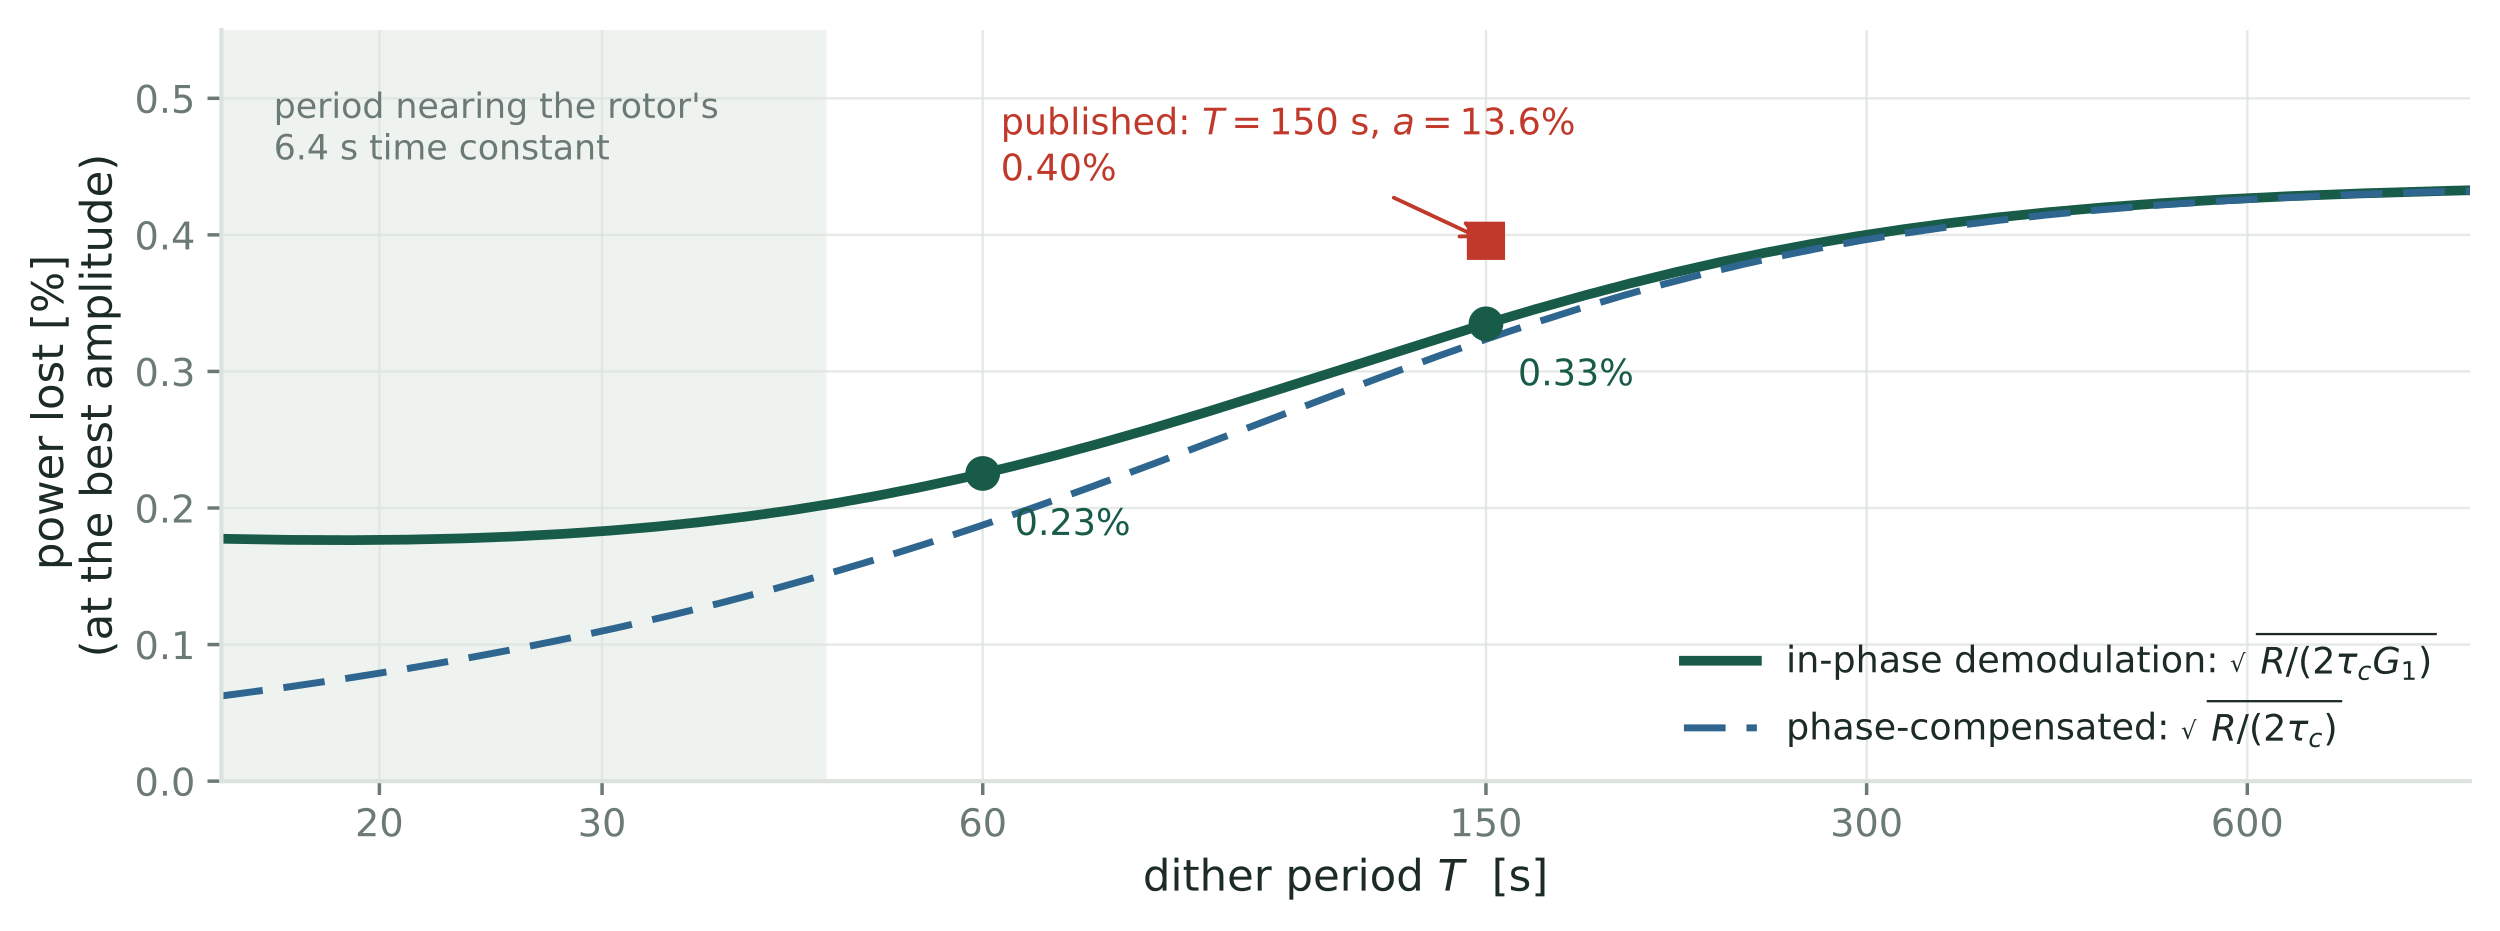
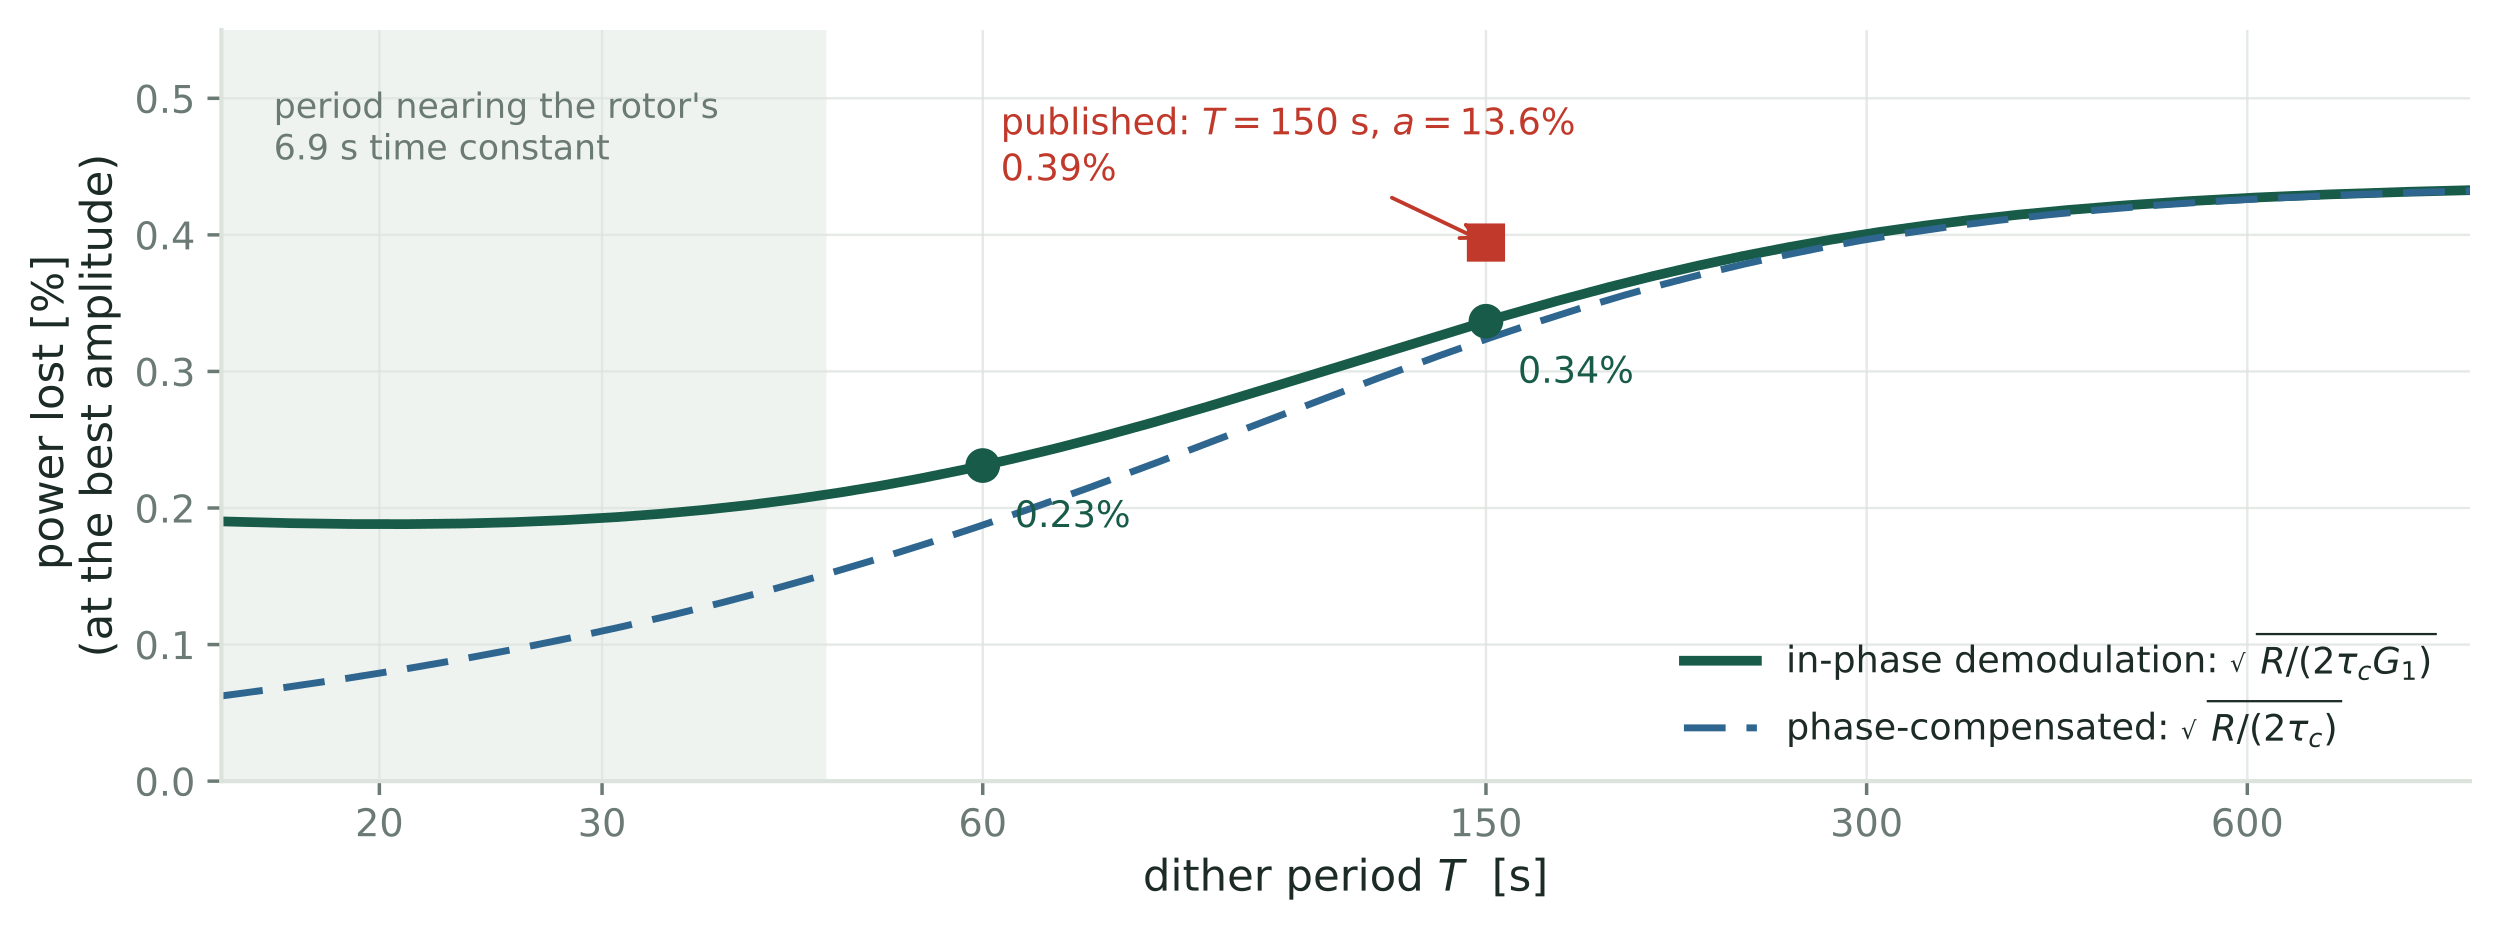
<svg xmlns="http://www.w3.org/2000/svg" xmlns:xlink="http://www.w3.org/1999/xlink" width="719.648pt" height="267.767pt" viewBox="0 0 719.648 267.767" version="1.1">
  <defs>
    <style type="text/css">*{stroke-linejoin: round; stroke-linecap: butt}</style>
  </defs>
  <g id="figure_1">
    <g id="patch_1">
      <path d="M 0 267.767  L 719.648 267.767  L 719.648 0  L 0 0  L 0 267.767  z " style="fill: none" />
    </g>
    <g id="axes_1">
      <g id="patch_2">
        <path d="M 63.728 224.856  L 711.008 224.856  L 711.008 8.64  L 63.728 8.64  L 63.728 224.856  z " style="fill: none" />
      </g>
      <g id="patch_3">
-         <path d="M 63.728 224.856  L 237.409 224.856  L 237.409 8.64  L 63.728 8.64  z " clip-path="url(#p1327e90490)" style="fill: #eef3f0; stroke: #eef3f0; stroke-linejoin: miter" />
+         <path d="M 63.728 224.856  L 237.409 224.856  L 237.409 8.64  L 63.728 8.64  z " clip-path="url(#p5c2ed7537e)" style="fill: #eef3f0; stroke: #eef3f0; stroke-linejoin: miter" />
      </g>
      <g id="matplotlib.axis_1">
        <g id="xtick_1">
          <g id="line2d_1">
-             <path d="M 109.208 224.856  L 109.208 8.64  " clip-path="url(#p1327e90490)" style="fill: none; stroke: #dce3dd; stroke-opacity: 0.75; stroke-width: 0.7; stroke-linecap: square" />
+             <path d="M 109.208 224.856  L 109.208 8.64  " clip-path="url(#p5c2ed7537e)" style="fill: none; stroke: #dce3dd; stroke-opacity: 0.75; stroke-width: 0.7; stroke-linecap: square" />
          </g>
          <g id="line2d_2">
            <defs>
-               <path id="m10ecbcbae9" d="M 0 0  L 0 4  " style="stroke: #6b7a74" />
+               <path id="mdf9f4fb41c" d="M 0 0  L 0 4  " style="stroke: #6b7a74" />
            </defs>
            <g>
-               <use xlink:href="#m10ecbcbae9" x="109.208" y="224.856" style="fill: #6b7a74; stroke: #6b7a74" />
+               <use xlink:href="#mdf9f4fb41c" x="109.208" y="224.856" style="fill: #6b7a74; stroke: #6b7a74" />
            </g>
          </g>
          <g id="text_1">
            <text style="font-size: 11px; font-family: 'Source Sans Pro', 'DejaVu Sans', 'Helvetica', 'Arial', sans-serif; text-anchor: middle; fill: #6b7a74" x="109.208" y="240.714" transform="rotate(-0 109.2084 240.7143)">20</text>
          </g>
        </g>
        <g id="xtick_2">
          <g id="line2d_3">
-             <path d="M 173.309 224.856  L 173.309 8.64  " clip-path="url(#p1327e90490)" style="fill: none; stroke: #dce3dd; stroke-opacity: 0.75; stroke-width: 0.7; stroke-linecap: square" />
+             <path d="M 173.309 224.856  L 173.309 8.64  " clip-path="url(#p5c2ed7537e)" style="fill: none; stroke: #dce3dd; stroke-opacity: 0.75; stroke-width: 0.7; stroke-linecap: square" />
          </g>
          <g id="line2d_4">
            <g>
-               <use xlink:href="#m10ecbcbae9" x="173.309" y="224.856" style="fill: #6b7a74; stroke: #6b7a74" />
+               <use xlink:href="#mdf9f4fb41c" x="173.309" y="224.856" style="fill: #6b7a74; stroke: #6b7a74" />
            </g>
          </g>
          <g id="text_2">
            <text style="font-size: 11px; font-family: 'Source Sans Pro', 'DejaVu Sans', 'Helvetica', 'Arial', sans-serif; text-anchor: middle; fill: #6b7a74" x="173.309" y="240.714" transform="rotate(-0 173.3089 240.7143)">30</text>
          </g>
        </g>
        <g id="xtick_3">
          <g id="line2d_5">
-             <path d="M 282.889 224.856  L 282.889 8.64  " clip-path="url(#p1327e90490)" style="fill: none; stroke: #dce3dd; stroke-opacity: 0.75; stroke-width: 0.7; stroke-linecap: square" />
+             <path d="M 282.889 224.856  L 282.889 8.64  " clip-path="url(#p5c2ed7537e)" style="fill: none; stroke: #dce3dd; stroke-opacity: 0.75; stroke-width: 0.7; stroke-linecap: square" />
          </g>
          <g id="line2d_6">
            <g>
-               <use xlink:href="#m10ecbcbae9" x="282.889" y="224.856" style="fill: #6b7a74; stroke: #6b7a74" />
+               <use xlink:href="#mdf9f4fb41c" x="282.889" y="224.856" style="fill: #6b7a74; stroke: #6b7a74" />
            </g>
          </g>
          <g id="text_3">
            <text style="font-size: 11px; font-family: 'Source Sans Pro', 'DejaVu Sans', 'Helvetica', 'Arial', sans-serif; text-anchor: middle; fill: #6b7a74" x="282.889" y="240.714" transform="rotate(-0 282.8894 240.7143)">60</text>
          </g>
        </g>
        <g id="xtick_4">
          <g id="line2d_7">
-             <path d="M 427.747 224.856  L 427.747 8.64  " clip-path="url(#p1327e90490)" style="fill: none; stroke: #dce3dd; stroke-opacity: 0.75; stroke-width: 0.7; stroke-linecap: square" />
+             <path d="M 427.747 224.856  L 427.747 8.64  " clip-path="url(#p5c2ed7537e)" style="fill: none; stroke: #dce3dd; stroke-opacity: 0.75; stroke-width: 0.7; stroke-linecap: square" />
          </g>
          <g id="line2d_8">
            <g>
-               <use xlink:href="#m10ecbcbae9" x="427.747" y="224.856" style="fill: #6b7a74; stroke: #6b7a74" />
+               <use xlink:href="#mdf9f4fb41c" x="427.747" y="224.856" style="fill: #6b7a74; stroke: #6b7a74" />
            </g>
          </g>
          <g id="text_4">
            <text style="font-size: 11px; font-family: 'Source Sans Pro', 'DejaVu Sans', 'Helvetica', 'Arial', sans-serif; text-anchor: middle; fill: #6b7a74" x="427.747" y="240.714" transform="rotate(-0 427.7469 240.7143)">150</text>
          </g>
        </g>
        <g id="xtick_5">
          <g id="line2d_9">
-             <path d="M 537.327 224.856  L 537.327 8.64  " clip-path="url(#p1327e90490)" style="fill: none; stroke: #dce3dd; stroke-opacity: 0.75; stroke-width: 0.7; stroke-linecap: square" />
+             <path d="M 537.327 224.856  L 537.327 8.64  " clip-path="url(#p5c2ed7537e)" style="fill: none; stroke: #dce3dd; stroke-opacity: 0.75; stroke-width: 0.7; stroke-linecap: square" />
          </g>
          <g id="line2d_10">
            <g>
-               <use xlink:href="#m10ecbcbae9" x="537.327" y="224.856" style="fill: #6b7a74; stroke: #6b7a74" />
+               <use xlink:href="#mdf9f4fb41c" x="537.327" y="224.856" style="fill: #6b7a74; stroke: #6b7a74" />
            </g>
          </g>
          <g id="text_5">
            <text style="font-size: 11px; font-family: 'Source Sans Pro', 'DejaVu Sans', 'Helvetica', 'Arial', sans-serif; text-anchor: middle; fill: #6b7a74" x="537.327" y="240.714" transform="rotate(-0 537.3274 240.7143)">300</text>
          </g>
        </g>
        <g id="xtick_6">
          <g id="line2d_11">
-             <path d="M 646.908 224.856  L 646.908 8.64  " clip-path="url(#p1327e90490)" style="fill: none; stroke: #dce3dd; stroke-opacity: 0.75; stroke-width: 0.7; stroke-linecap: square" />
+             <path d="M 646.908 224.856  L 646.908 8.64  " clip-path="url(#p5c2ed7537e)" style="fill: none; stroke: #dce3dd; stroke-opacity: 0.75; stroke-width: 0.7; stroke-linecap: square" />
          </g>
          <g id="line2d_12">
            <g>
-               <use xlink:href="#m10ecbcbae9" x="646.908" y="224.856" style="fill: #6b7a74; stroke: #6b7a74" />
+               <use xlink:href="#mdf9f4fb41c" x="646.908" y="224.856" style="fill: #6b7a74; stroke: #6b7a74" />
            </g>
          </g>
          <g id="text_6">
            <text style="font-size: 11px; font-family: 'Source Sans Pro', 'DejaVu Sans', 'Helvetica', 'Arial', sans-serif; text-anchor: middle; fill: #6b7a74" x="646.908" y="240.714" transform="rotate(-0 646.9079 240.7143)">600</text>
          </g>
        </g>
        <g id="text_7">
          <g style="fill: #1c2b26" transform="translate(328.9934 256.5019)">
            <text>
              <tspan x="0" y="-0.125" style="font-size: 12.5px; font-family: 'DejaVu Sans'; fill: #1c2b26">d</tspan>
              <tspan x="7.935" y="-0.125" style="font-size: 12.5px; font-family: 'DejaVu Sans'; fill: #1c2b26">i</tspan>
              <tspan x="11.407" y="-0.125" style="font-size: 12.5px; font-family: 'DejaVu Sans'; fill: #1c2b26">t</tspan>
              <tspan x="16.309" y="-0.125" style="font-size: 12.5px; font-family: 'DejaVu Sans'; fill: #1c2b26">h</tspan>
              <tspan x="24.231" y="-0.125" style="font-size: 12.5px; font-family: 'DejaVu Sans'; fill: #1c2b26">e</tspan>
              <tspan x="31.921" y="-0.125" style="font-size: 12.5px; font-family: 'DejaVu Sans'; fill: #1c2b26">r</tspan>
              <tspan x="37.061" y="-0.125" style="font-size: 12.5px; font-family: 'DejaVu Sans'; fill: #1c2b26"> </tspan>
              <tspan x="41.034" y="-0.125" style="font-size: 12.5px; font-family: 'DejaVu Sans'; fill: #1c2b26">p</tspan>
              <tspan x="48.969" y="-0.125" style="font-size: 12.5px; font-family: 'DejaVu Sans'; fill: #1c2b26">e</tspan>
              <tspan x="56.659" y="-0.125" style="font-size: 12.5px; font-family: 'DejaVu Sans'; fill: #1c2b26">r</tspan>
              <tspan x="61.798" y="-0.125" style="font-size: 12.5px; font-family: 'DejaVu Sans'; fill: #1c2b26">i</tspan>
              <tspan x="65.271" y="-0.125" style="font-size: 12.5px; font-family: 'DejaVu Sans'; fill: #1c2b26">o</tspan>
              <tspan x="72.919" y="-0.125" style="font-size: 12.5px; font-family: 'DejaVu Sans'; fill: #1c2b26">d</tspan>
              <tspan x="80.853" y="-0.125" style="font-size: 12.5px; font-family: 'DejaVu Sans'; fill: #1c2b26"> </tspan>
              <tspan x="92.462" y="-0.125" style="font-size: 12.5px; font-family: 'DejaVu Sans'; fill: #1c2b26"> </tspan>
              <tspan x="96.436" y="-0.125" style="font-size: 12.5px; font-family: 'DejaVu Sans'; fill: #1c2b26"> </tspan>
              <tspan x="100.409" y="-0.125" style="font-size: 12.5px; font-family: 'DejaVu Sans'; fill: #1c2b26">[</tspan>
              <tspan x="105.286" y="-0.125" style="font-size: 12.5px; font-family: 'DejaVu Sans'; fill: #1c2b26">s</tspan>
              <tspan x="111.798" y="-0.125" style="font-size: 12.5px; font-family: 'DejaVu Sans'; fill: #1c2b26">]</tspan>
              <tspan x="84.827" y="-0.125" style="font-style: oblique; font-size: 12.5px; font-family: 'DejaVu Sans'; fill: #1c2b26">T</tspan>
            </text>
          </g>
        </g>
      </g>
      <g id="matplotlib.axis_2">
        <g id="ytick_1">
          <g id="line2d_13">
-             <path d="M 63.728 224.856  L 711.008 224.856  " clip-path="url(#p1327e90490)" style="fill: none; stroke: #dce3dd; stroke-opacity: 0.75; stroke-width: 0.7; stroke-linecap: square" />
+             <path d="M 63.728 224.856  L 711.008 224.856  " clip-path="url(#p5c2ed7537e)" style="fill: none; stroke: #dce3dd; stroke-opacity: 0.75; stroke-width: 0.7; stroke-linecap: square" />
          </g>
          <g id="line2d_14">
            <defs>
-               <path id="m6a2acdeab5" d="M 0 0  L -4 0  " style="stroke: #6b7a74" />
+               <path id="mb2c7705155" d="M 0 0  L -4 0  " style="stroke: #6b7a74" />
            </defs>
            <g>
-               <use xlink:href="#m6a2acdeab5" x="63.728" y="224.856" style="fill: #6b7a74; stroke: #6b7a74" />
+               <use xlink:href="#mb2c7705155" x="63.728" y="224.856" style="fill: #6b7a74; stroke: #6b7a74" />
            </g>
          </g>
          <g id="text_8">
            <text style="font-size: 11px; font-family: 'Source Sans Pro', 'DejaVu Sans', 'Helvetica', 'Arial', sans-serif; text-anchor: end; fill: #6b7a74" x="56.228" y="229.035" transform="rotate(-0 56.22836 229.0351)">0.0</text>
          </g>
        </g>
        <g id="ytick_2">
          <g id="line2d_15">
-             <path d="M 63.728 185.544  L 711.008 185.544  " clip-path="url(#p1327e90490)" style="fill: none; stroke: #dce3dd; stroke-opacity: 0.75; stroke-width: 0.7; stroke-linecap: square" />
+             <path d="M 63.728 185.544  L 711.008 185.544  " clip-path="url(#p5c2ed7537e)" style="fill: none; stroke: #dce3dd; stroke-opacity: 0.75; stroke-width: 0.7; stroke-linecap: square" />
          </g>
          <g id="line2d_16">
            <g>
-               <use xlink:href="#m6a2acdeab5" x="63.728" y="185.544" style="fill: #6b7a74; stroke: #6b7a74" />
+               <use xlink:href="#mb2c7705155" x="63.728" y="185.544" style="fill: #6b7a74; stroke: #6b7a74" />
            </g>
          </g>
          <g id="text_9">
            <text style="font-size: 11px; font-family: 'Source Sans Pro', 'DejaVu Sans', 'Helvetica', 'Arial', sans-serif; text-anchor: end; fill: #6b7a74" x="56.228" y="189.723" transform="rotate(-0 56.22836 189.7231)">0.1</text>
          </g>
        </g>
        <g id="ytick_3">
          <g id="line2d_17">
-             <path d="M 63.728 146.232  L 711.008 146.232  " clip-path="url(#p1327e90490)" style="fill: none; stroke: #dce3dd; stroke-opacity: 0.75; stroke-width: 0.7; stroke-linecap: square" />
+             <path d="M 63.728 146.232  L 711.008 146.232  " clip-path="url(#p5c2ed7537e)" style="fill: none; stroke: #dce3dd; stroke-opacity: 0.75; stroke-width: 0.7; stroke-linecap: square" />
          </g>
          <g id="line2d_18">
            <g>
-               <use xlink:href="#m6a2acdeab5" x="63.728" y="146.232" style="fill: #6b7a74; stroke: #6b7a74" />
+               <use xlink:href="#mb2c7705155" x="63.728" y="146.232" style="fill: #6b7a74; stroke: #6b7a74" />
            </g>
          </g>
          <g id="text_10">
            <text style="font-size: 11px; font-family: 'Source Sans Pro', 'DejaVu Sans', 'Helvetica', 'Arial', sans-serif; text-anchor: end; fill: #6b7a74" x="56.228" y="150.411" transform="rotate(-0 56.22836 150.4111)">0.2</text>
          </g>
        </g>
        <g id="ytick_4">
          <g id="line2d_19">
-             <path d="M 63.728 106.92  L 711.008 106.92  " clip-path="url(#p1327e90490)" style="fill: none; stroke: #dce3dd; stroke-opacity: 0.75; stroke-width: 0.7; stroke-linecap: square" />
+             <path d="M 63.728 106.92  L 711.008 106.92  " clip-path="url(#p5c2ed7537e)" style="fill: none; stroke: #dce3dd; stroke-opacity: 0.75; stroke-width: 0.7; stroke-linecap: square" />
          </g>
          <g id="line2d_20">
            <g>
-               <use xlink:href="#m6a2acdeab5" x="63.728" y="106.92" style="fill: #6b7a74; stroke: #6b7a74" />
+               <use xlink:href="#mb2c7705155" x="63.728" y="106.92" style="fill: #6b7a74; stroke: #6b7a74" />
            </g>
          </g>
          <g id="text_11">
            <text style="font-size: 11px; font-family: 'Source Sans Pro', 'DejaVu Sans', 'Helvetica', 'Arial', sans-serif; text-anchor: end; fill: #6b7a74" x="56.228" y="111.099" transform="rotate(-0 56.22836 111.0991)">0.3</text>
          </g>
        </g>
        <g id="ytick_5">
          <g id="line2d_21">
-             <path d="M 63.728 67.608  L 711.008 67.608  " clip-path="url(#p1327e90490)" style="fill: none; stroke: #dce3dd; stroke-opacity: 0.75; stroke-width: 0.7; stroke-linecap: square" />
+             <path d="M 63.728 67.608  L 711.008 67.608  " clip-path="url(#p5c2ed7537e)" style="fill: none; stroke: #dce3dd; stroke-opacity: 0.75; stroke-width: 0.7; stroke-linecap: square" />
          </g>
          <g id="line2d_22">
            <g>
-               <use xlink:href="#m6a2acdeab5" x="63.728" y="67.608" style="fill: #6b7a74; stroke: #6b7a74" />
+               <use xlink:href="#mb2c7705155" x="63.728" y="67.608" style="fill: #6b7a74; stroke: #6b7a74" />
            </g>
          </g>
          <g id="text_12">
            <text style="font-size: 11px; font-family: 'Source Sans Pro', 'DejaVu Sans', 'Helvetica', 'Arial', sans-serif; text-anchor: end; fill: #6b7a74" x="56.228" y="71.787" transform="rotate(-0 56.22836 71.78714)">0.4</text>
          </g>
        </g>
        <g id="ytick_6">
          <g id="line2d_23">
-             <path d="M 63.728 28.296  L 711.008 28.296  " clip-path="url(#p1327e90490)" style="fill: none; stroke: #dce3dd; stroke-opacity: 0.75; stroke-width: 0.7; stroke-linecap: square" />
+             <path d="M 63.728 28.296  L 711.008 28.296  " clip-path="url(#p5c2ed7537e)" style="fill: none; stroke: #dce3dd; stroke-opacity: 0.75; stroke-width: 0.7; stroke-linecap: square" />
          </g>
          <g id="line2d_24">
            <g>
-               <use xlink:href="#m6a2acdeab5" x="63.728" y="28.296" style="fill: #6b7a74; stroke: #6b7a74" />
+               <use xlink:href="#mb2c7705155" x="63.728" y="28.296" style="fill: #6b7a74; stroke: #6b7a74" />
            </g>
          </g>
          <g id="text_13">
            <text style="font-size: 11px; font-family: 'Source Sans Pro', 'DejaVu Sans', 'Helvetica', 'Arial', sans-serif; text-anchor: end; fill: #6b7a74" x="56.228" y="32.475" transform="rotate(-0 56.22836 32.47514)">0.5</text>
          </g>
        </g>
        <g id="text_14">
          <text style="font-size: 12.5px; font-family: 'Source Sans Pro', 'DejaVu Sans', 'Helvetica', 'Arial', sans-serif; fill: #1c2b26" transform="translate(18.13805 164.1074) rotate(-90)">power lost  [%]</text>
          <text style="font-size: 12.5px; font-family: 'Source Sans Pro', 'DejaVu Sans', 'Helvetica', 'Arial', sans-serif; fill: #1c2b26" transform="translate(32.13531 189.2236) rotate(-90)">(at the best amplitude)</text>
        </g>
      </g>
      <g id="line2d_25">
-         <path d="M 63.728 155.084  L 83.195 155.408  L 101.04 155.483  L 117.263 155.341  L 133.485 154.971  L 148.086 154.419  L 162.686 153.64  L 175.664 152.739  L 188.642 151.628  L 201.62 150.292  L 214.598 148.721  L 227.576 146.904  L 240.554 144.834  L 251.91 142.811  L 264.888 140.256  L 277.866 137.446  L 290.844 134.387  L 303.822 131.093  L 316.8 127.579  L 331.401 123.395  L 347.623 118.507  L 367.09 112.402  L 425.491 93.896  L 441.714 89.08  L 456.314 84.983  L 469.292 81.563  L 482.27 78.372  L 495.248 75.424  L 508.226 72.725  L 521.204 70.275  L 534.182 68.067  L 547.161 66.092  L 560.139 64.337  L 574.739 62.607  L 589.339 61.111  L 605.562 59.695  L 621.784 58.507  L 639.629 57.424  L 659.096 56.468  L 680.186 55.651  L 704.519 54.93  L 711.008 54.77  L 711.008 54.77  " clip-path="url(#p1327e90490)" style="fill: none; stroke: #175b48; stroke-width: 2.8; stroke-linecap: square" />
+         <path d="M 63.728 150.083  L 83.195 150.591  L 101.04 150.846  L 117.263 150.875  L 133.485 150.687  L 148.086 150.307  L 162.686 149.708  L 177.286 148.868  L 190.264 147.901  L 203.242 146.714  L 216.22 145.293  L 229.198 143.628  L 242.176 141.709  L 253.532 139.82  L 264.888 137.731  L 277.866 135.101  L 290.844 132.22  L 303.822 129.097  L 316.8 125.75  L 331.401 121.745  L 347.623 117.043  L 367.09 111.146  L 431.98 91.233  L 448.203 86.625  L 462.803 82.724  L 475.781 79.482  L 488.759 76.47  L 501.737 73.698  L 514.715 71.17  L 527.693 68.882  L 540.672 66.828  L 553.65 64.996  L 566.628 63.372  L 581.228 61.775  L 595.828 60.399  L 612.051 59.098  L 629.896 57.91  L 649.363 56.858  L 670.452 55.956  L 693.164 55.205  L 711.008 54.742  L 711.008 54.742  " clip-path="url(#p5c2ed7537e)" style="fill: none; stroke: #175b48; stroke-width: 2.8; stroke-linecap: square" />
      </g>
      <g id="line2d_26">
-         <path d="M 63.728 200.336  L 81.573 197.944  L 99.418 195.326  L 115.641 192.735  L 131.863 189.926  L 148.086 186.886  L 164.308 183.6  L 178.909 180.422  L 193.509 177.024  L 208.109 173.398  L 222.709 169.539  L 237.31 165.442  L 251.91 161.108  L 266.51 156.538  L 281.111 151.743  L 297.333 146.166  L 313.556 140.357  L 333.023 133.136  L 358.979 123.24  L 396.291 109.012  L 414.136 102.453  L 428.736 97.308  L 441.714 92.947  L 454.692 88.817  L 467.67 84.943  L 479.026 81.777  L 490.382 78.829  L 501.737 76.1  L 513.093 73.59  L 524.449 71.295  L 535.805 69.209  L 548.783 67.067  L 561.761 65.169  L 574.739 63.496  L 589.339 61.858  L 603.939 60.453  L 620.162 59.131  L 636.385 58.027  L 654.229 57.026  L 673.696 56.147  L 696.408 55.348  L 711.008 54.938  L 711.008 54.938  " clip-path="url(#p1327e90490)" style="fill: none; stroke-dasharray: 12,6; stroke-dashoffset: 0; stroke: #2f6690; stroke-width: 2" />
+         <path d="M 63.728 200.336  L 81.573 197.944  L 99.418 195.326  L 115.641 192.735  L 131.863 189.926  L 148.086 186.886  L 164.308 183.6  L 178.909 180.422  L 193.509 177.024  L 208.109 173.398  L 222.709 169.539  L 237.31 165.442  L 251.91 161.108  L 266.51 156.538  L 281.111 151.743  L 297.333 146.166  L 313.556 140.357  L 333.023 133.136  L 358.979 123.24  L 396.291 109.012  L 414.136 102.453  L 428.736 97.308  L 441.714 92.947  L 454.692 88.817  L 467.67 84.943  L 479.026 81.777  L 490.382 78.829  L 501.737 76.1  L 513.093 73.59  L 524.449 71.295  L 535.805 69.209  L 548.783 67.067  L 561.761 65.169  L 574.739 63.496  L 589.339 61.858  L 603.939 60.453  L 620.162 59.131  L 636.385 58.027  L 654.229 57.026  L 673.696 56.147  L 696.408 55.348  L 711.008 54.938  L 711.008 54.938  " clip-path="url(#p5c2ed7537e)" style="fill: none; stroke-dasharray: 12,6; stroke-dashoffset: 0; stroke: #2f6690; stroke-width: 2" />
      </g>
      <g id="patch_4">
        <path d="M 63.728 224.856  L 63.728 8.64  " style="fill: none; stroke: #dce3dd; stroke-width: 1.2; stroke-linejoin: miter; stroke-linecap: square" />
      </g>
      <g id="patch_5">
        <path d="M 63.728 224.856  L 711.008 224.856  " style="fill: none; stroke: #dce3dd; stroke-width: 1.2; stroke-linejoin: miter; stroke-linecap: square" />
      </g>
      <g id="text_15">
        <text style="font-size: 10px; font-family: 'Source Sans Pro', 'DejaVu Sans', 'Helvetica', 'Arial', sans-serif; fill: #6b7a74" transform="translate(78.79606 33.92884)">period nearing the rotor's</text>
-         <text style="font-size: 10px; font-family: 'Source Sans Pro', 'DejaVu Sans', 'Helvetica', 'Arial', sans-serif; fill: #6b7a74" transform="translate(78.79606 45.88649)">6.4 s time constant</text>
+         <text style="font-size: 10px; font-family: 'Source Sans Pro', 'DejaVu Sans', 'Helvetica', 'Arial', sans-serif; fill: #6b7a74" transform="translate(78.79606 45.88649)">6.9 s time constant</text>
      </g>
      <g id="patch_6">
-         <path d="M 401.218 56.914  Q 413.577 62.693 424.823 67.952  " style="fill: none; stroke: #c0392b; stroke-width: 1.1; stroke-linecap: round" />
-         <path d="M 421.907 64.27  L 424.823 67.952  L 420.128 68.075  " style="fill: none; stroke: #c0392b; stroke-width: 1.1; stroke-linecap: round" />
+         <path d="M 400.682 56.927  Q 413.311 62.944 424.829 68.432  " style="fill: none; stroke: #c0392b; stroke-width: 1.1; stroke-linecap: round" />
+         <path d="M 421.941 64.729  L 424.829 68.432  L 420.135 68.521  " style="fill: none; stroke: #c0392b; stroke-width: 1.1; stroke-linecap: round" />
      </g>
      <g id="text_16">
        <g style="fill: #c0392b" transform="translate(288.0731 39.30633)">
          <text>
            <tspan x="0" y="-0.641" style="font-size: 10.5px; font-family: 'DejaVu Sans'; fill: #c0392b">p</tspan>
            <tspan x="6.665" y="-0.641" style="font-size: 10.5px; font-family: 'DejaVu Sans'; fill: #c0392b">u</tspan>
            <tspan x="13.32" y="-0.641" style="font-size: 10.5px; font-family: 'DejaVu Sans'; fill: #c0392b">b</tspan>
            <tspan x="19.985" y="-0.641" style="font-size: 10.5px; font-family: 'DejaVu Sans'; fill: #c0392b">l</tspan>
            <tspan x="22.902" y="-0.641" style="font-size: 10.5px; font-family: 'DejaVu Sans'; fill: #c0392b">i</tspan>
            <tspan x="25.819" y="-0.641" style="font-size: 10.5px; font-family: 'DejaVu Sans'; fill: #c0392b">s</tspan>
            <tspan x="31.29" y="-0.641" style="font-size: 10.5px; font-family: 'DejaVu Sans'; fill: #c0392b">h</tspan>
            <tspan x="37.945" y="-0.641" style="font-size: 10.5px; font-family: 'DejaVu Sans'; fill: #c0392b">e</tspan>
            <tspan x="44.405" y="-0.641" style="font-size: 10.5px; font-family: 'DejaVu Sans'; fill: #c0392b">d</tspan>
            <tspan x="51.07" y="-0.641" style="font-size: 10.5px; font-family: 'DejaVu Sans'; fill: #c0392b">:</tspan>
            <tspan x="54.607" y="-0.641" style="font-size: 10.5px; font-family: 'DejaVu Sans'; fill: #c0392b"> </tspan>
            <tspan x="66.404" y="-0.641" style="font-size: 10.5px; font-family: 'DejaVu Sans'; fill: #c0392b">=</tspan>
            <tspan x="77.248" y="-0.641" style="font-size: 10.5px; font-family: 'DejaVu Sans'; fill: #c0392b">1</tspan>
            <tspan x="83.928" y="-0.641" style="font-size: 10.5px; font-family: 'DejaVu Sans'; fill: #c0392b">5</tspan>
            <tspan x="90.609" y="-0.641" style="font-size: 10.5px; font-family: 'DejaVu Sans'; fill: #c0392b">0</tspan>
            <tspan x="97.289" y="-0.641" style="font-size: 10.5px; font-family: 'DejaVu Sans'; fill: #c0392b"> </tspan>
            <tspan x="100.627" y="-0.641" style="font-size: 10.5px; font-family: 'DejaVu Sans'; fill: #c0392b">s</tspan>
            <tspan x="106.097" y="-0.641" style="font-size: 10.5px; font-family: 'DejaVu Sans'; fill: #c0392b">,</tspan>
            <tspan x="109.435" y="-0.641" style="font-size: 10.5px; font-family: 'DejaVu Sans'; fill: #c0392b"> </tspan>
            <tspan x="121.252" y="-0.641" style="font-size: 10.5px; font-family: 'DejaVu Sans'; fill: #c0392b">=</tspan>
            <tspan x="132.096" y="-0.641" style="font-size: 10.5px; font-family: 'DejaVu Sans'; fill: #c0392b">1</tspan>
            <tspan x="138.776" y="-0.641" style="font-size: 10.5px; font-family: 'DejaVu Sans'; fill: #c0392b">3</tspan>
            <tspan x="145.457" y="-0.641" style="font-size: 10.5px; font-family: 'DejaVu Sans'; fill: #c0392b">.</tspan>
            <tspan x="148.794" y="-0.641" style="font-size: 10.5px; font-family: 'DejaVu Sans'; fill: #c0392b">6</tspan>
            <tspan x="155.475" y="-0.641" style="font-size: 10.5px; font-family: 'DejaVu Sans'; fill: #c0392b">%</tspan>
            <tspan x="57.945" y="-0.641" style="font-style: oblique; font-size: 10.5px; font-family: 'DejaVu Sans'; fill: #c0392b">T</tspan>
            <tspan x="112.772" y="-0.641" style="font-style: oblique; font-size: 10.5px; font-family: 'DejaVu Sans'; fill: #c0392b">a</tspan>
          </text>
        </g>
-         <text style="font-size: 10.5px; font-family: 'Source Sans Pro', 'DejaVu Sans', 'Helvetica', 'Arial', sans-serif; fill: #c0392b" transform="translate(288.0731 51.8832)">0.40%</text>
+         <text style="font-size: 10.5px; font-family: 'Source Sans Pro', 'DejaVu Sans', 'Helvetica', 'Arial', sans-serif; fill: #c0392b" transform="translate(288.0731 51.8832)">0.39%</text>
      </g>
      <g id="text_17">
-         <text style="font-size: 10.5px; font-family: 'Source Sans Pro', 'DejaVu Sans', 'Helvetica', 'Arial', sans-serif; text-anchor: start; fill: #175b48" x="292.101" y="153.981" transform="rotate(-0 292.1012 153.9815)">0.23%</text>
+         <text style="font-size: 10.5px; font-family: 'Source Sans Pro', 'DejaVu Sans', 'Helvetica', 'Arial', sans-serif; text-anchor: start; fill: #175b48" x="292.101" y="151.706" transform="rotate(-0 292.1012 151.7058)">0.23%</text>
      </g>
      <g id="text_18">
-         <text style="font-size: 10.5px; font-family: 'Source Sans Pro', 'DejaVu Sans', 'Helvetica', 'Arial', sans-serif; text-anchor: start; fill: #175b48" x="436.959" y="110.903" transform="rotate(-0 436.9587 110.9027)">0.33%</text>
+         <text style="font-size: 10.5px; font-family: 'Source Sans Pro', 'DejaVu Sans', 'Helvetica', 'Arial', sans-serif; text-anchor: start; fill: #175b48" x="436.959" y="110.166" transform="rotate(-0 436.9587 110.1659)">0.34%</text>
      </g>
      <g id="legend_1">
        <g id="line2d_27">
          <path d="M 484.733 190.206  L 495.233 190.206  L 505.733 190.206  " style="fill: none; stroke: #175b48; stroke-width: 2.8; stroke-linecap: square" />
        </g>
        <g id="text_19">
          <g style="fill: #1c2b26" transform="translate(514.1334 193.881)">
            <text>
              <tspan x="0" y="-0.362" style="font-size: 10.5px; font-family: 'DejaVu Sans'; fill: #1c2b26">i</tspan>
              <tspan x="2.917" y="-0.362" style="font-size: 10.5px; font-family: 'DejaVu Sans'; fill: #1c2b26">n</tspan>
              <tspan x="9.572" y="-0.362" style="font-size: 10.5px; font-family: 'DejaVu Sans'; fill: #1c2b26">-</tspan>
              <tspan x="13.361" y="-0.362" style="font-size: 10.5px; font-family: 'DejaVu Sans'; fill: #1c2b26">p</tspan>
              <tspan x="20.026" y="-0.362" style="font-size: 10.5px; font-family: 'DejaVu Sans'; fill: #1c2b26">h</tspan>
              <tspan x="26.681" y="-0.362" style="font-size: 10.5px; font-family: 'DejaVu Sans'; fill: #1c2b26">a</tspan>
              <tspan x="33.115" y="-0.362" style="font-size: 10.5px; font-family: 'DejaVu Sans'; fill: #1c2b26">s</tspan>
              <tspan x="38.585" y="-0.362" style="font-size: 10.5px; font-family: 'DejaVu Sans'; fill: #1c2b26">e</tspan>
              <tspan x="45.045" y="-0.362" style="font-size: 10.5px; font-family: 'DejaVu Sans'; fill: #1c2b26"> </tspan>
              <tspan x="48.383" y="-0.362" style="font-size: 10.5px; font-family: 'DejaVu Sans'; fill: #1c2b26">d</tspan>
              <tspan x="55.048" y="-0.362" style="font-size: 10.5px; font-family: 'DejaVu Sans'; fill: #1c2b26">e</tspan>
              <tspan x="61.508" y="-0.362" style="font-size: 10.5px; font-family: 'DejaVu Sans'; fill: #1c2b26">m</tspan>
              <tspan x="71.736" y="-0.362" style="font-size: 10.5px; font-family: 'DejaVu Sans'; fill: #1c2b26">o</tspan>
              <tspan x="78.16" y="-0.362" style="font-size: 10.5px; font-family: 'DejaVu Sans'; fill: #1c2b26">d</tspan>
              <tspan x="84.825" y="-0.362" style="font-size: 10.5px; font-family: 'DejaVu Sans'; fill: #1c2b26">u</tspan>
              <tspan x="91.48" y="-0.362" style="font-size: 10.5px; font-family: 'DejaVu Sans'; fill: #1c2b26">l</tspan>
              <tspan x="94.397" y="-0.362" style="font-size: 10.5px; font-family: 'DejaVu Sans'; fill: #1c2b26">a</tspan>
              <tspan x="100.832" y="-0.362" style="font-size: 10.5px; font-family: 'DejaVu Sans'; fill: #1c2b26">t</tspan>
              <tspan x="104.949" y="-0.362" style="font-size: 10.5px; font-family: 'DejaVu Sans'; fill: #1c2b26">i</tspan>
              <tspan x="107.866" y="-0.362" style="font-size: 10.5px; font-family: 'DejaVu Sans'; fill: #1c2b26">o</tspan>
              <tspan x="114.29" y="-0.362" style="font-size: 10.5px; font-family: 'DejaVu Sans'; fill: #1c2b26">n</tspan>
              <tspan x="120.945" y="-0.362" style="font-size: 10.5px; font-family: 'DejaVu Sans'; fill: #1c2b26">:</tspan>
              <tspan x="124.482" y="-0.362" style="font-size: 10.5px; font-family: 'DejaVu Sans'; fill: #1c2b26"> </tspan>
              <tspan x="143.827" y="-0" style="font-size: 10.5px; font-family: 'DejaVu Sans'; fill: #1c2b26">/</tspan>
              <tspan x="147.365" y="-0" style="font-size: 10.5px; font-family: 'DejaVu Sans'; fill: #1c2b26">(</tspan>
              <tspan x="151.461" y="-0" style="font-size: 10.5px; font-family: 'DejaVu Sans'; fill: #1c2b26">2</tspan>
              <tspan x="181.919" y="-0" style="font-size: 10.5px; font-family: 'DejaVu Sans'; fill: #1c2b26">)</tspan>
              <tspan x="127.82" y="-0.511" style="font-size: 6.993px; font-family: 'STIXSizeOneSym'; fill: #1c2b26">√</tspan>
              <tspan x="136.532" y="-0" style="font-style: oblique; font-size: 10.5px; font-family: 'DejaVu Sans'; fill: #1c2b26">R</tspan>
              <tspan x="158.142" y="-0" style="font-style: oblique; font-size: 10.5px; font-family: 'DejaVu Sans'; fill: #1c2b26">τ</tspan>
              <tspan x="168.805" y="-0" style="font-style: oblique; font-size: 10.5px; font-family: 'DejaVu Sans'; fill: #1c2b26">G</tspan>
              <tspan x="164.463" y="1.805" style="font-style: oblique; font-size: 7.35px; font-family: 'DejaVu Sans'; fill: #1c2b26">c</tspan>
              <tspan x="176.942" y="1.805" style="font-size: 7.35px; font-family: 'DejaVu Sans'; fill: #1c2b26">1</tspan>
            </text>
            <rect x="135.219" y="-11.688" width="52.108" height="0.656" />
          </g>
        </g>
        <g id="line2d_28">
          <path d="M 484.733 209.526  L 495.233 209.526  L 505.733 209.526  " style="fill: none; stroke-dasharray: 12,6; stroke-dashoffset: 0; stroke: #2f6690; stroke-width: 2" />
        </g>
        <g id="text_20">
          <g style="fill: #1c2b26" transform="translate(514.1334 213.201)">
            <text>
              <tspan x="0" y="-0.362" style="font-size: 10.5px; font-family: 'DejaVu Sans'; fill: #1c2b26">p</tspan>
              <tspan x="6.665" y="-0.362" style="font-size: 10.5px; font-family: 'DejaVu Sans'; fill: #1c2b26">h</tspan>
              <tspan x="13.32" y="-0.362" style="font-size: 10.5px; font-family: 'DejaVu Sans'; fill: #1c2b26">a</tspan>
              <tspan x="19.754" y="-0.362" style="font-size: 10.5px; font-family: 'DejaVu Sans'; fill: #1c2b26">s</tspan>
              <tspan x="25.225" y="-0.362" style="font-size: 10.5px; font-family: 'DejaVu Sans'; fill: #1c2b26">e</tspan>
              <tspan x="31.685" y="-0.362" style="font-size: 10.5px; font-family: 'DejaVu Sans'; fill: #1c2b26">-</tspan>
              <tspan x="35.473" y="-0.362" style="font-size: 10.5px; font-family: 'DejaVu Sans'; fill: #1c2b26">c</tspan>
              <tspan x="41.246" y="-0.362" style="font-size: 10.5px; font-family: 'DejaVu Sans'; fill: #1c2b26">o</tspan>
              <tspan x="47.67" y="-0.362" style="font-size: 10.5px; font-family: 'DejaVu Sans'; fill: #1c2b26">m</tspan>
              <tspan x="57.899" y="-0.362" style="font-size: 10.5px; font-family: 'DejaVu Sans'; fill: #1c2b26">p</tspan>
              <tspan x="64.564" y="-0.362" style="font-size: 10.5px; font-family: 'DejaVu Sans'; fill: #1c2b26">e</tspan>
              <tspan x="71.024" y="-0.362" style="font-size: 10.5px; font-family: 'DejaVu Sans'; fill: #1c2b26">n</tspan>
              <tspan x="77.678" y="-0.362" style="font-size: 10.5px; font-family: 'DejaVu Sans'; fill: #1c2b26">s</tspan>
              <tspan x="83.149" y="-0.362" style="font-size: 10.5px; font-family: 'DejaVu Sans'; fill: #1c2b26">a</tspan>
              <tspan x="89.583" y="-0.362" style="font-size: 10.5px; font-family: 'DejaVu Sans'; fill: #1c2b26">t</tspan>
              <tspan x="93.7" y="-0.362" style="font-size: 10.5px; font-family: 'DejaVu Sans'; fill: #1c2b26">e</tspan>
              <tspan x="100.16" y="-0.362" style="font-size: 10.5px; font-family: 'DejaVu Sans'; fill: #1c2b26">d</tspan>
              <tspan x="106.825" y="-0.362" style="font-size: 10.5px; font-family: 'DejaVu Sans'; fill: #1c2b26">:</tspan>
              <tspan x="110.363" y="-0.362" style="font-size: 10.5px; font-family: 'DejaVu Sans'; fill: #1c2b26"> </tspan>
              <tspan x="129.708" y="-0" style="font-size: 10.5px; font-family: 'DejaVu Sans'; fill: #1c2b26">/</tspan>
              <tspan x="133.245" y="-0" style="font-size: 10.5px; font-family: 'DejaVu Sans'; fill: #1c2b26">(</tspan>
              <tspan x="137.342" y="-0" style="font-size: 10.5px; font-family: 'DejaVu Sans'; fill: #1c2b26">2</tspan>
              <tspan x="154.685" y="-0" style="font-size: 10.5px; font-family: 'DejaVu Sans'; fill: #1c2b26">)</tspan>
              <tspan x="113.7" y="-0.511" style="font-size: 6.993px; font-family: 'STIXSizeOneSym'; fill: #1c2b26">√</tspan>
              <tspan x="122.412" y="-0" style="font-style: oblique; font-size: 10.5px; font-family: 'DejaVu Sans'; fill: #1c2b26">R</tspan>
              <tspan x="144.022" y="-0" style="font-style: oblique; font-size: 10.5px; font-family: 'DejaVu Sans'; fill: #1c2b26">τ</tspan>
              <tspan x="150.344" y="1.805" style="font-style: oblique; font-size: 7.35px; font-family: 'DejaVu Sans'; fill: #1c2b26">c</tspan>
            </text>
            <rect x="121.099" y="-11.688" width="38.995" height="0.656" />
          </g>
        </g>
      </g>
      <g id="line2d_29">
        <defs>
-           <path id="ma039f4ed74" d="M -5 5  L 5 5  L 5 -5  L -5 -5  z " style="stroke: #c0392b; stroke-linejoin: miter" />
+           <path id="m417b00c64f" d="M -5 5  L 5 5  L 5 -5  L -5 -5  z " style="stroke: #c0392b; stroke-linejoin: miter" />
        </defs>
-         <g clip-path="url(#p1327e90490)">
-           <use xlink:href="#ma039f4ed74" x="427.747" y="69.319" style="fill: #c0392b; stroke: #c0392b; stroke-linejoin: miter" />
+         <g clip-path="url(#p5c2ed7537e)">
+           <use xlink:href="#m417b00c64f" x="427.747" y="69.821" style="fill: #c0392b; stroke: #c0392b; stroke-linejoin: miter" />
        </g>
      </g>
      <g id="line2d_30">
        <defs>
-           <path id="mbbc35c59cc" d="M 0 4.5  C 1.193 4.5 2.338 4.026 3.182 3.182  C 4.026 2.338 4.5 1.193 4.5 0  C 4.5 -1.193 4.026 -2.338 3.182 -3.182  C 2.338 -4.026 1.193 -4.5 0 -4.5  C -1.193 -4.5 -2.338 -4.026 -3.182 -3.182  C -4.026 -2.338 -4.5 -1.193 -4.5 0  C -4.5 1.193 -4.026 2.338 -3.182 3.182  C -2.338 4.026 -1.193 4.5 0 4.5  z " style="stroke: #175b48" />
+           <path id="m91a13e40c3" d="M 0 4.5  C 1.193 4.5 2.338 4.026 3.182 3.182  C 4.026 2.338 4.5 1.193 4.5 0  C 4.5 -1.193 4.026 -2.338 3.182 -3.182  C 2.338 -4.026 1.193 -4.5 0 -4.5  C -1.193 -4.5 -2.338 -4.026 -3.182 -3.182  C -4.026 -2.338 -4.5 -1.193 -4.5 0  C -4.5 1.193 -4.026 2.338 -3.182 3.182  C -2.338 4.026 -1.193 4.5 0 4.5  z " style="stroke: #175b48" />
        </defs>
-         <g clip-path="url(#p1327e90490)">
-           <use xlink:href="#mbbc35c59cc" x="282.889" y="136.291" style="fill: #175b48; stroke: #175b48" />
+         <g clip-path="url(#p5c2ed7537e)">
+           <use xlink:href="#m91a13e40c3" x="282.889" y="134.015" style="fill: #175b48; stroke: #175b48" />
        </g>
      </g>
      <g id="line2d_31">
-         <g clip-path="url(#p1327e90490)">
-           <use xlink:href="#mbbc35c59cc" x="427.747" y="93.212" style="fill: #175b48; stroke: #175b48" />
+         <g clip-path="url(#p5c2ed7537e)">
+           <use xlink:href="#m91a13e40c3" x="427.747" y="92.476" style="fill: #175b48; stroke: #175b48" />
        </g>
      </g>
    </g>
  </g>
  <defs>
-     <clipPath id="p1327e90490">
+     <clipPath id="p5c2ed7537e">
      <rect x="63.728" y="8.64" width="647.28" height="216.216" />
    </clipPath>
  </defs>
</svg>
